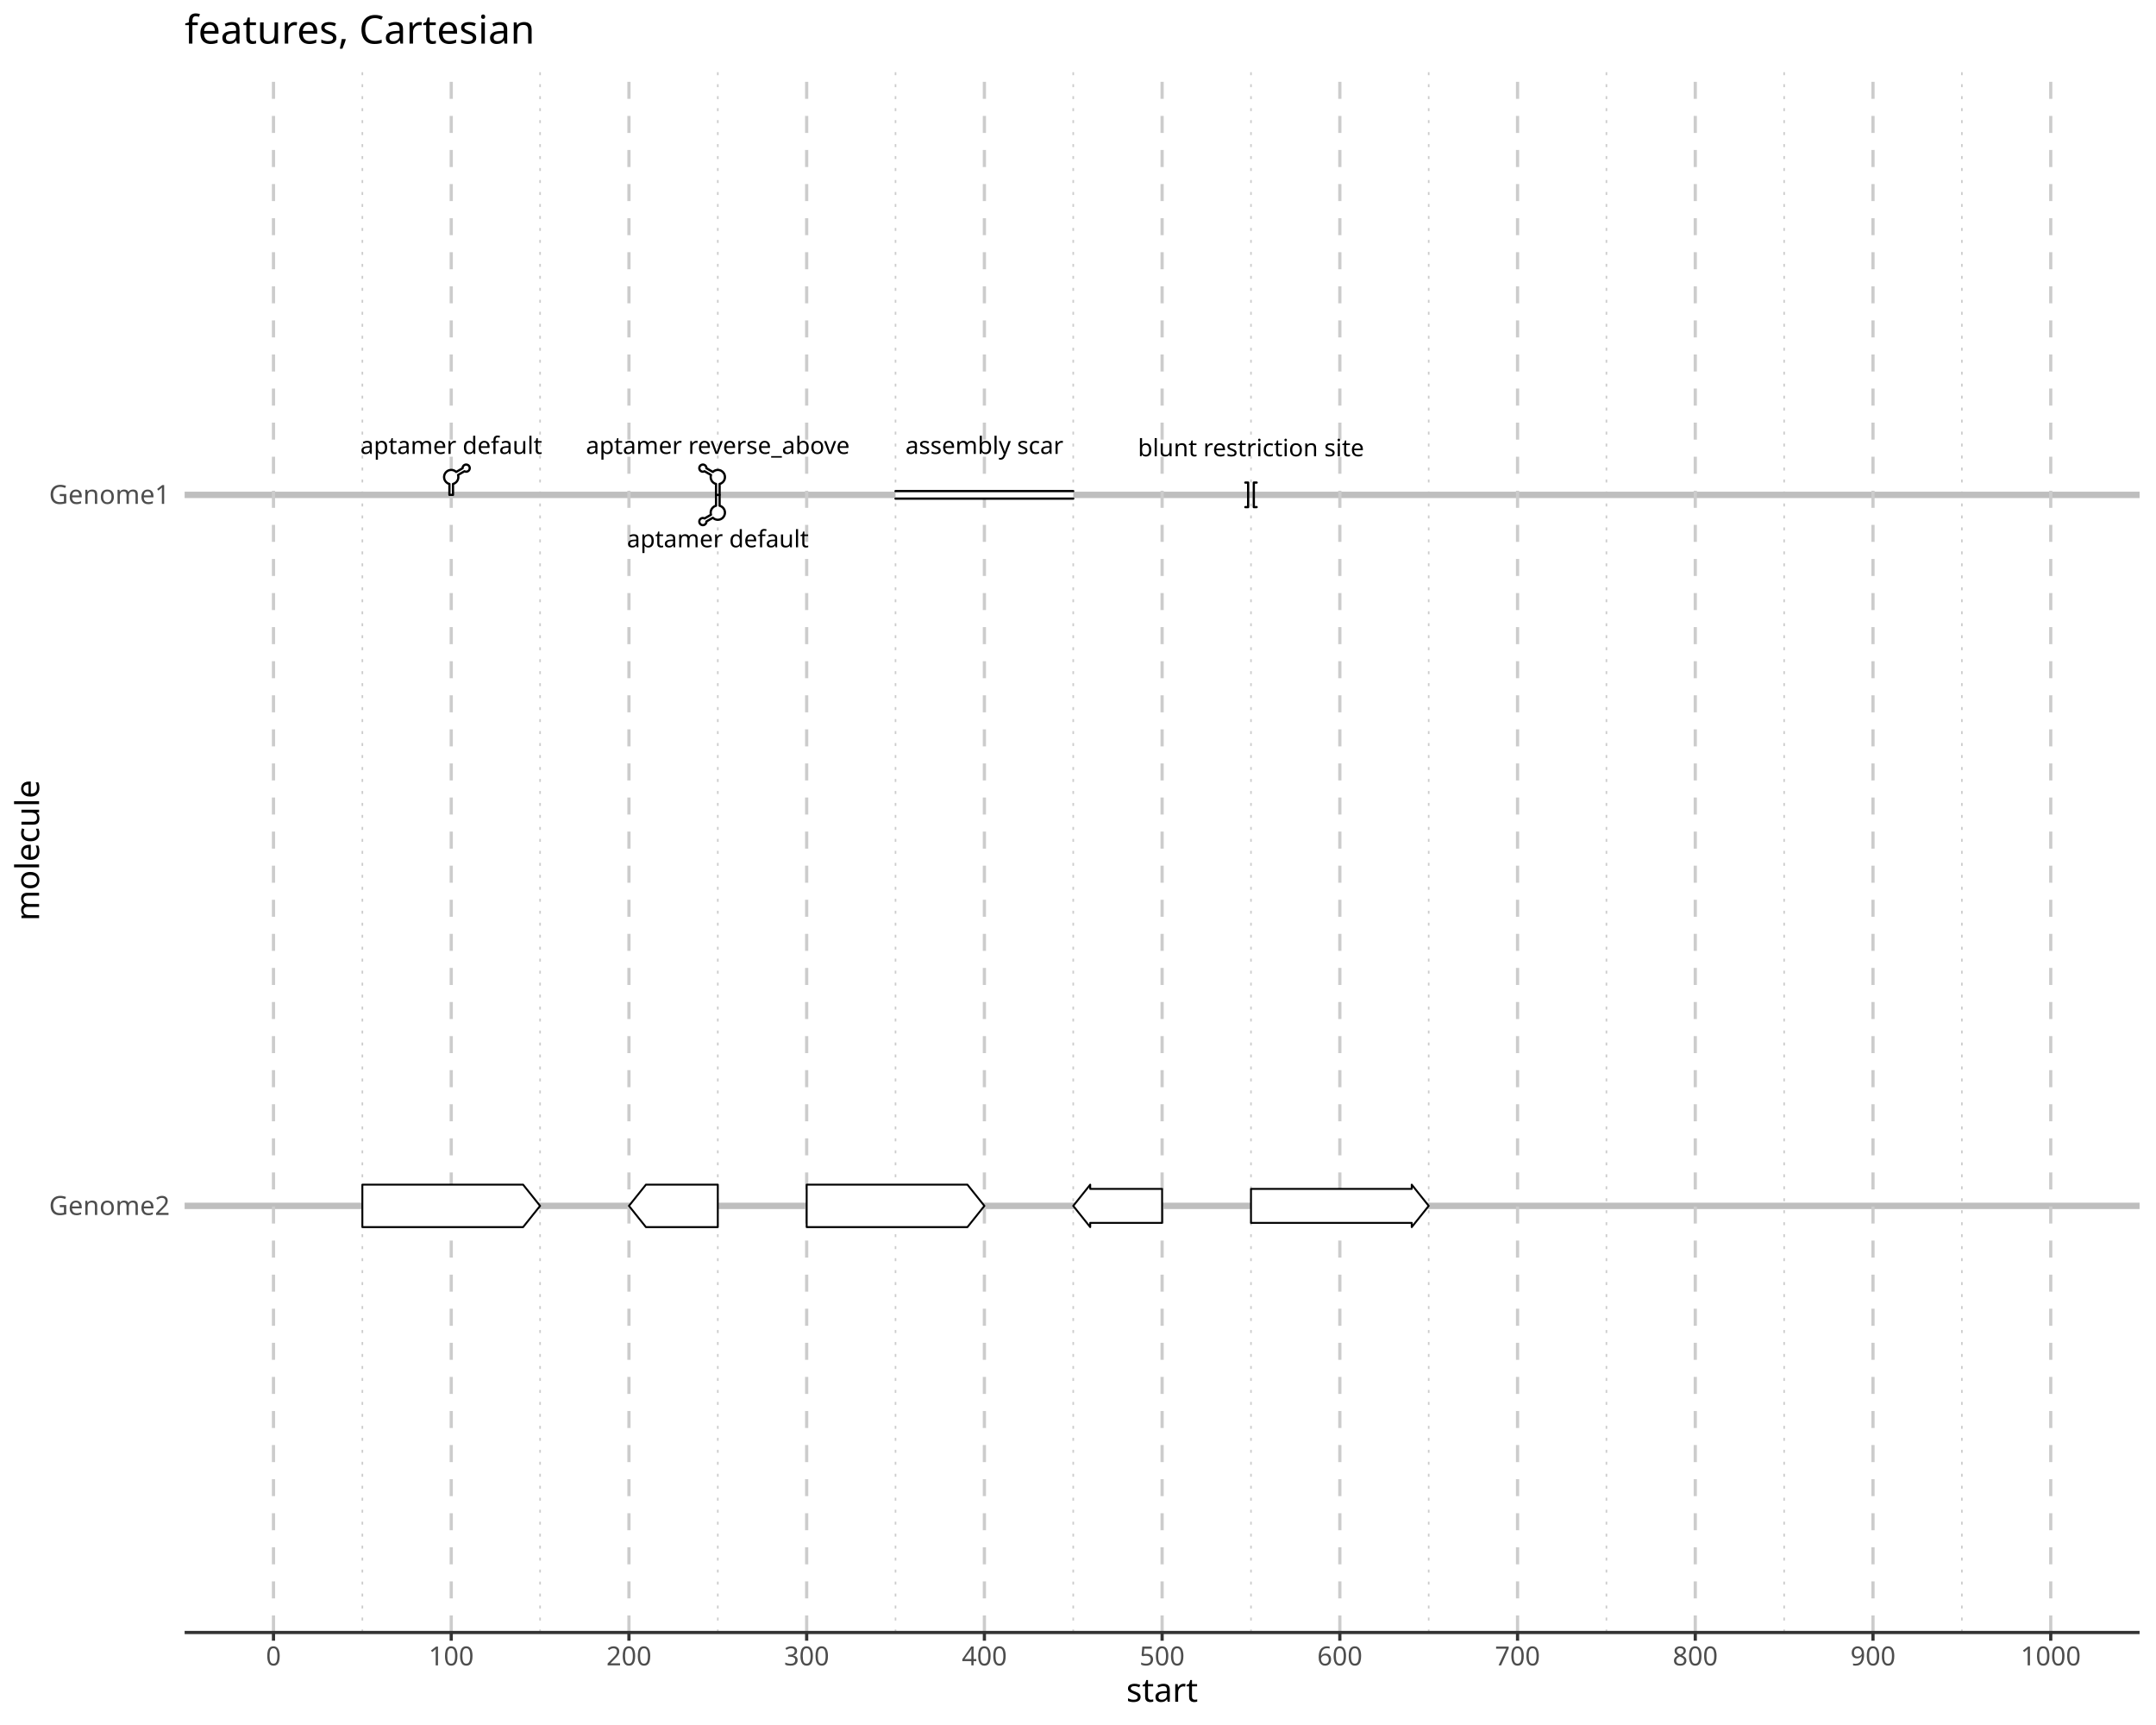
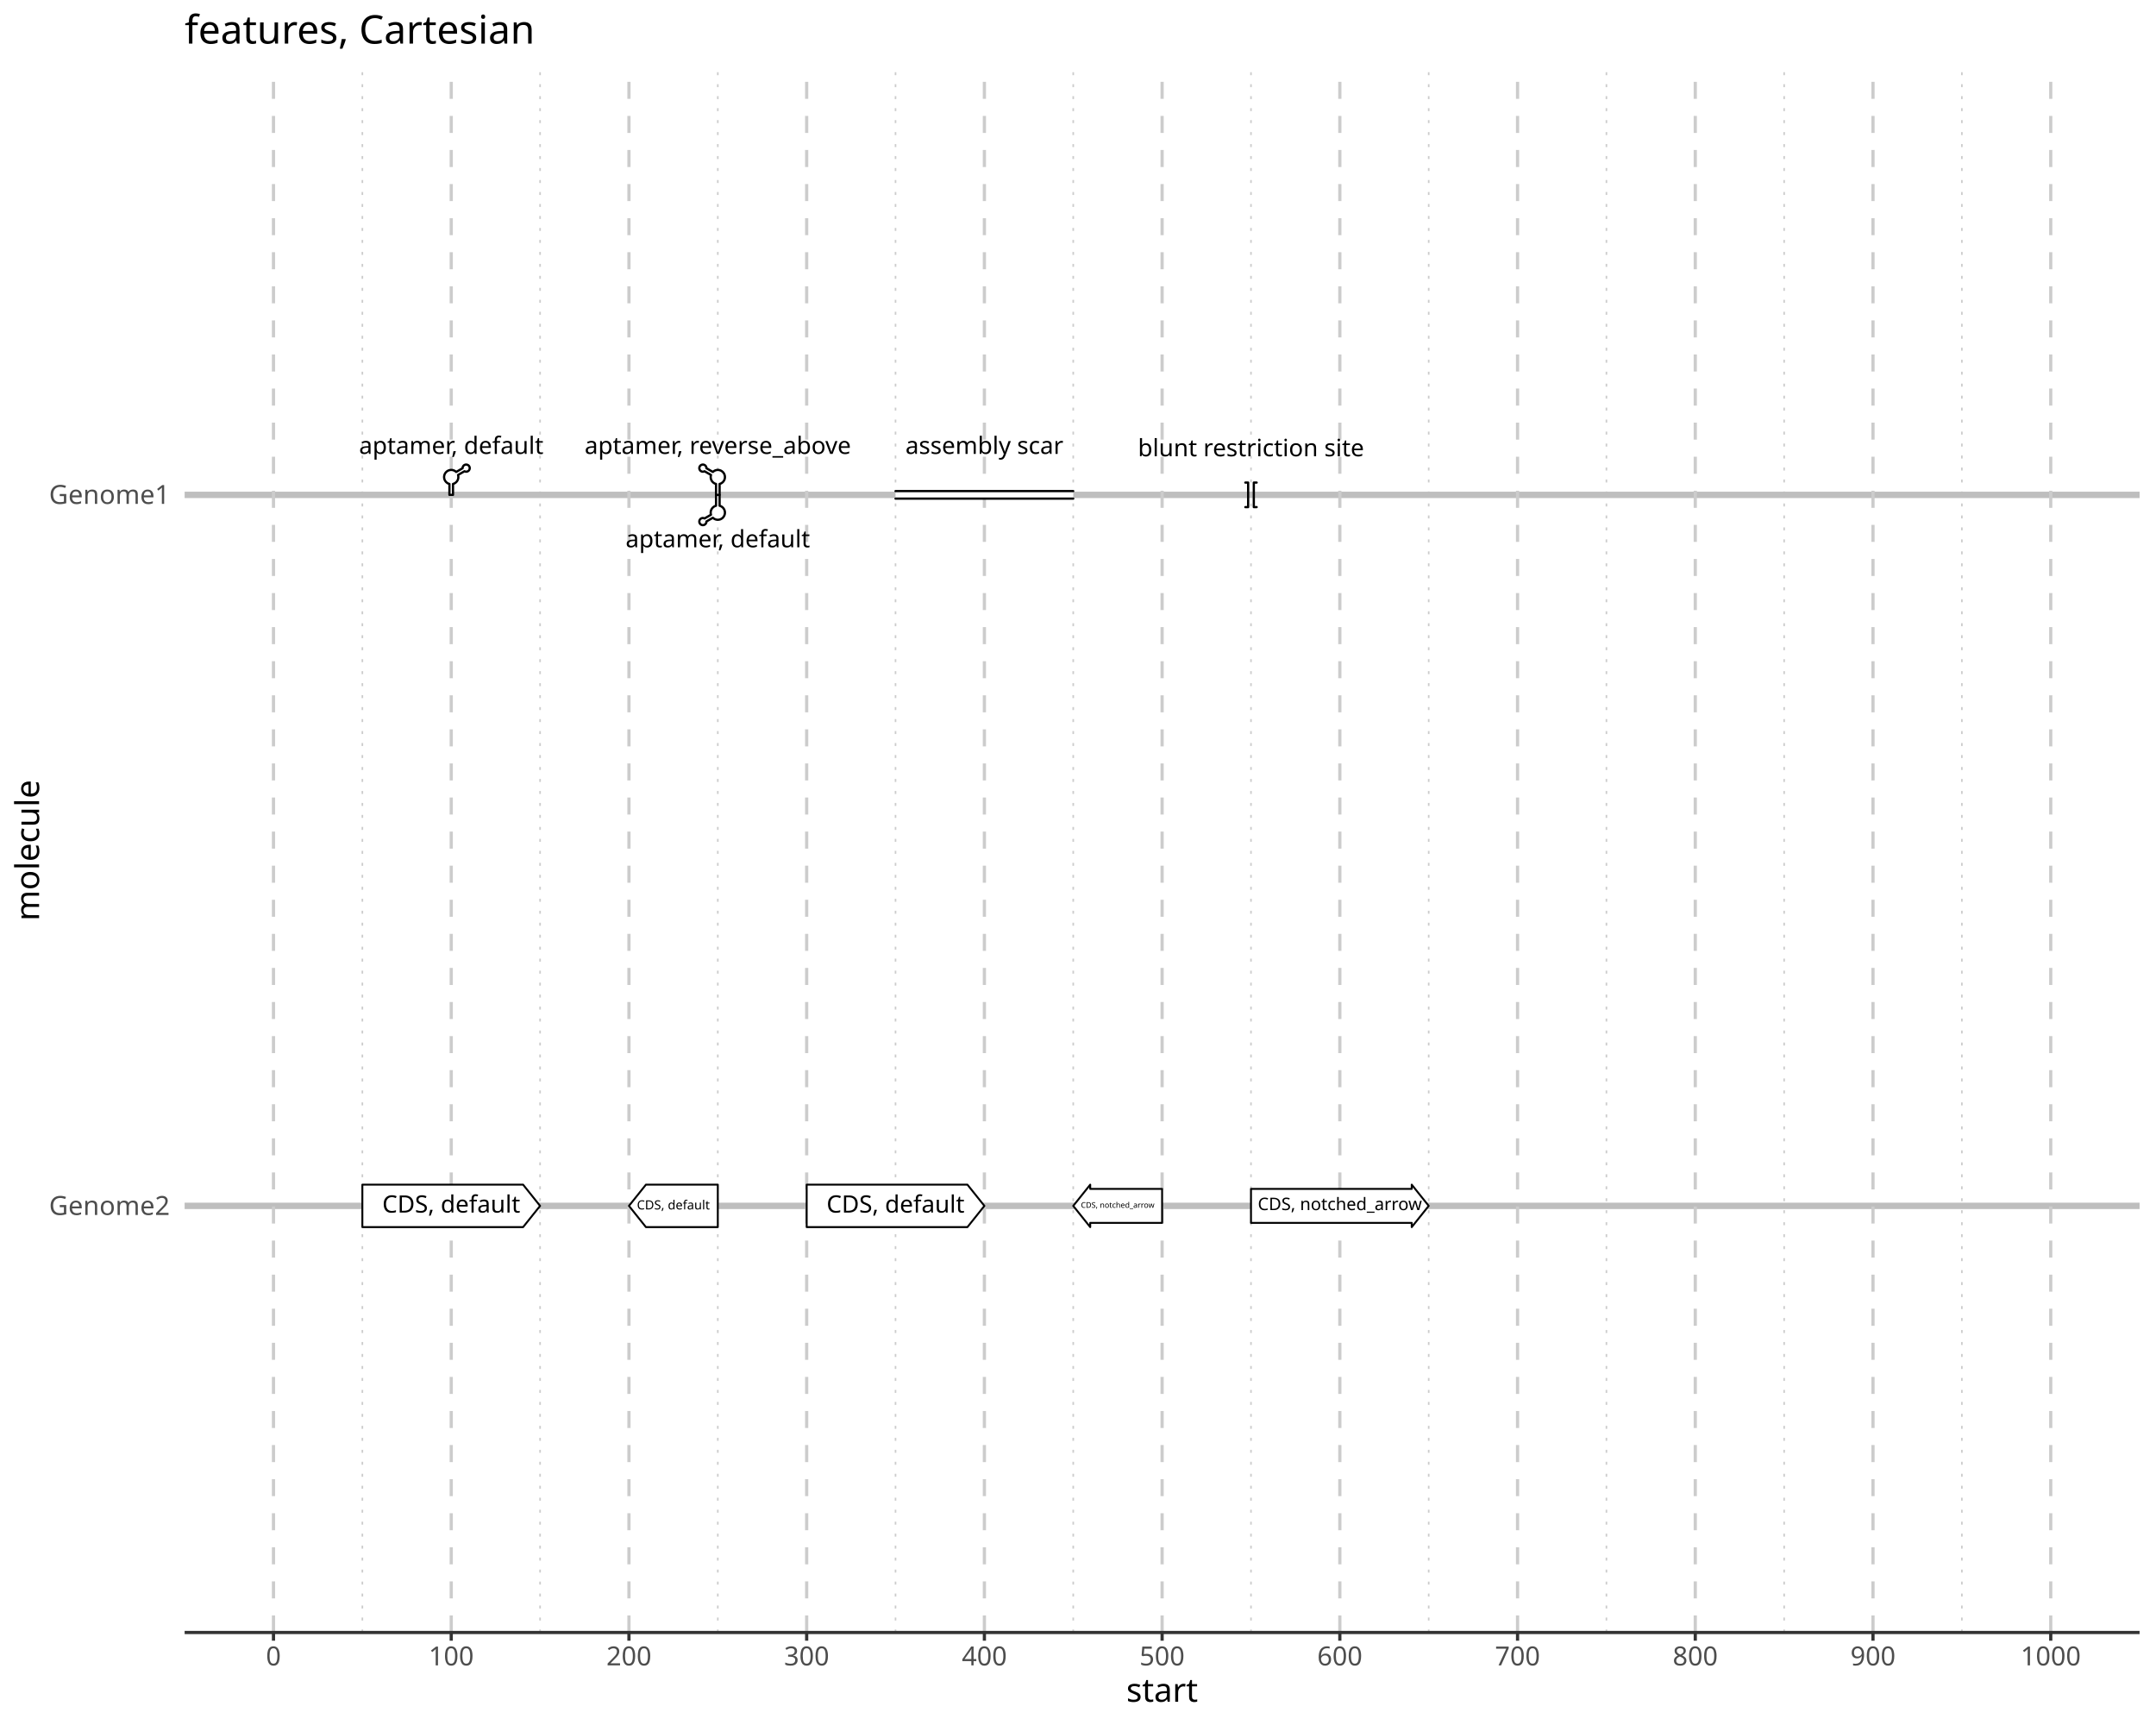
<svg xmlns="http://www.w3.org/2000/svg" class="svglite" data-engine-version="2.0" width="720.00pt" height="576.00pt" viewBox="0 0 720.00 576.00">
  <defs>
    <style type="text/css">
    .svglite line, .svglite polyline, .svglite polygon, .svglite path, .svglite rect, .svglite circle {
      fill: none;
      stroke: #000000;
      stroke-linecap: round;
      stroke-linejoin: round;
      stroke-miterlimit: 10.00;
    }
  </style>
  </defs>
  <rect width="100%" height="100%" style="stroke: none; fill: #FFFFFF;" />
  <defs>
    <clipPath id="cpMC4wMHw3MjAuMDB8MC4wMHw1NzYuMDA=">
      <rect x="0.00" y="0.00" width="720.00" height="576.00" />
    </clipPath>
  </defs>
  <g clip-path="url(#cpMC4wMHw3MjAuMDB8MC4wMHw1NzYuMDA=)">
    <rect x="0.00" y="0.00" width="720.00" height="576.00" style="stroke-width: 1.07; stroke: #FFFFFF; fill: #FFFFFF;" />
  </g>
  <defs>
    <clipPath id="cpNjEuNjZ8NzE0LjUyfDIyLjc4fDU0NS4xMQ==">
      <rect x="61.66" y="22.78" width="652.86" height="522.33" />
    </clipPath>
  </defs>
  <g clip-path="url(#cpNjEuNjZ8NzE0LjUyfDIyLjc4fDU0NS4xMQ==)">
    <polyline points="121.01,545.11 121.01,22.78 " style="stroke-width: 0.53; stroke: #CCCCCC; stroke-dasharray: 1.00,3.00; stroke-linecap: butt;" />
    <polyline points="180.36,545.11 180.36,22.78 " style="stroke-width: 0.53; stroke: #CCCCCC; stroke-dasharray: 1.00,3.00; stroke-linecap: butt;" />
    <polyline points="239.71,545.11 239.71,22.78 " style="stroke-width: 0.53; stroke: #CCCCCC; stroke-dasharray: 1.00,3.00; stroke-linecap: butt;" />
    <polyline points="299.06,545.11 299.06,22.78 " style="stroke-width: 0.53; stroke: #CCCCCC; stroke-dasharray: 1.00,3.00; stroke-linecap: butt;" />
    <polyline points="358.41,545.11 358.41,22.78 " style="stroke-width: 0.53; stroke: #CCCCCC; stroke-dasharray: 1.00,3.00; stroke-linecap: butt;" />
    <polyline points="417.77,545.11 417.77,22.78 " style="stroke-width: 0.53; stroke: #CCCCCC; stroke-dasharray: 1.00,3.00; stroke-linecap: butt;" />
    <polyline points="477.12,545.11 477.12,22.78 " style="stroke-width: 0.53; stroke: #CCCCCC; stroke-dasharray: 1.00,3.00; stroke-linecap: butt;" />
    <polyline points="536.47,545.11 536.47,22.78 " style="stroke-width: 0.53; stroke: #CCCCCC; stroke-dasharray: 1.00,3.00; stroke-linecap: butt;" />
    <polyline points="595.82,545.11 595.82,22.78 " style="stroke-width: 0.53; stroke: #CCCCCC; stroke-dasharray: 1.00,3.00; stroke-linecap: butt;" />
    <polyline points="655.17,545.11 655.17,22.78 " style="stroke-width: 0.53; stroke: #CCCCCC; stroke-dasharray: 1.00,3.00; stroke-linecap: butt;" />
    <polyline points="61.66,402.66 714.52,402.66 " style="stroke-width: 2.13; stroke: #BEBEBE; stroke-linecap: butt;" />
    <polyline points="61.66,165.24 714.52,165.24 " style="stroke-width: 2.13; stroke: #BEBEBE; stroke-linecap: butt;" />
    <polyline points="91.33,545.11 91.33,22.78 " style="stroke-width: 1.07; stroke: #CCCCCC; stroke-dasharray: 5.69,5.69; stroke-linecap: butt;" />
    <polyline points="150.69,545.11 150.69,22.78 " style="stroke-width: 1.07; stroke: #CCCCCC; stroke-dasharray: 5.69,5.69; stroke-linecap: butt;" />
    <polyline points="210.04,545.11 210.04,22.78 " style="stroke-width: 1.07; stroke: #CCCCCC; stroke-dasharray: 5.69,5.69; stroke-linecap: butt;" />
    <polyline points="269.39,545.11 269.39,22.78 " style="stroke-width: 1.07; stroke: #CCCCCC; stroke-dasharray: 5.69,5.69; stroke-linecap: butt;" />
    <polyline points="328.74,545.11 328.74,22.78 " style="stroke-width: 1.07; stroke: #CCCCCC; stroke-dasharray: 5.69,5.69; stroke-linecap: butt;" />
    <polyline points="388.09,545.11 388.09,22.78 " style="stroke-width: 1.07; stroke: #CCCCCC; stroke-dasharray: 5.69,5.69; stroke-linecap: butt;" />
    <polyline points="447.44,545.11 447.44,22.78 " style="stroke-width: 1.07; stroke: #CCCCCC; stroke-dasharray: 5.69,5.69; stroke-linecap: butt;" />
    <polyline points="506.79,545.11 506.79,22.78 " style="stroke-width: 1.07; stroke: #CCCCCC; stroke-dasharray: 5.69,5.69; stroke-linecap: butt;" />
    <polyline points="566.14,545.11 566.14,22.78 " style="stroke-width: 1.07; stroke: #CCCCCC; stroke-dasharray: 5.69,5.69; stroke-linecap: butt;" />
    <polyline points="625.49,545.11 625.49,22.78 " style="stroke-width: 1.07; stroke: #CCCCCC; stroke-dasharray: 5.69,5.69; stroke-linecap: butt;" />
    <polyline points="684.85,545.11 684.85,22.78 " style="stroke-width: 1.07; stroke: #CCCCCC; stroke-dasharray: 5.69,5.69; stroke-linecap: butt;" />
    <polygon points="151.28,165.24 151.28,161.59 151.28,161.59 151.39,161.56 151.49,161.53 151.59,161.49 151.69,161.45 151.78,161.40 151.88,161.35 151.97,161.29 152.06,161.23 152.14,161.17 152.22,161.10 152.30,161.03 152.38,160.96 152.45,160.88 152.52,160.80 152.59,160.72 152.65,160.63 152.71,160.54 152.76,160.45 152.81,160.36 152.86,160.26 152.90,160.16 152.94,160.06 152.97,159.95 153.00,159.85 153.02,159.74 153.04,159.63 153.05,159.52 153.06,159.41 153.06,159.30 153.06,159.30 153.06,159.27 153.06,159.25 153.06,159.22 153.06,159.20 153.06,159.17 153.06,159.15 153.06,159.12 153.05,159.10 153.05,159.07 153.05,159.05 153.05,159.02 153.04,159.00 153.04,158.98 153.04,158.95 153.03,158.93 153.03,158.90 153.03,158.88 153.02,158.86 153.02,158.83 153.01,158.81 153.01,158.79 153.00,158.76 153.00,158.74 152.99,158.72 152.99,158.69 152.98,158.67 152.97,158.65 152.97,158.62 152.96,158.60 155.11,157.36 155.11,157.36 155.13,157.36 155.15,157.37 155.17,157.38 155.19,157.39 155.20,157.40 155.22,157.41 155.24,157.41 155.26,157.42 155.28,157.43 155.30,157.44 155.31,157.44 155.33,157.45 155.35,157.45 155.37,157.46 155.39,157.46 155.41,157.47 155.43,157.47 155.45,157.48 155.47,157.48 155.49,157.49 155.51,157.49 155.53,157.49 155.55,157.49 155.57,157.50 155.59,157.50 155.61,157.50 155.63,157.50 155.65,157.50 155.67,157.50 155.67,157.50 155.74,157.50 155.81,157.49 155.87,157.48 155.94,157.47 156.00,157.46 156.06,157.44 156.12,157.41 156.18,157.39 156.24,157.36 156.29,157.33 156.35,157.29 156.40,157.26 156.45,157.22 156.49,157.18 156.54,157.13 156.58,157.08 156.62,157.04 156.66,156.98 156.69,156.93 156.72,156.88 156.75,156.82 156.78,156.76 156.80,156.70 156.82,156.64 156.83,156.58 156.85,156.51 156.86,156.45 156.86,156.38 156.86,156.31 156.86,156.31 156.86,156.25 156.86,156.18 156.85,156.11 156.83,156.05 156.82,155.99 156.80,155.93 156.78,155.87 156.75,155.81 156.72,155.75 156.69,155.70 156.66,155.64 156.62,155.59 156.58,155.54 156.54,155.50 156.49,155.45 156.45,155.41 156.40,155.37 156.35,155.33 156.29,155.30 156.24,155.27 156.18,155.24 156.12,155.21 156.06,155.19 156.00,155.17 155.94,155.15 155.87,155.14 155.81,155.13 155.74,155.13 155.67,155.12 155.67,155.12 155.61,155.13 155.54,155.13 155.48,155.14 155.41,155.15 155.35,155.17 155.29,155.19 155.23,155.21 155.17,155.24 155.11,155.27 155.06,155.30 155.00,155.33 154.95,155.37 154.90,155.41 154.86,155.45 154.81,155.50 154.77,155.54 154.73,155.59 154.69,155.64 154.66,155.70 154.63,155.75 154.60,155.81 154.57,155.87 154.55,155.93 154.53,155.99 154.52,156.05 154.50,156.11 154.49,156.18 154.49,156.25 154.49,156.31 154.49,156.31 154.49,156.31 154.49,156.32 154.49,156.32 154.49,156.32 154.49,156.32 154.49,156.32 154.49,156.32 154.49,156.32 154.49,156.32 154.49,156.32 154.49,156.33 154.49,156.33 154.49,156.33 154.49,156.33 154.49,156.33 154.49,156.33 154.49,156.33 154.49,156.33 154.49,156.33 154.49,156.33 154.49,156.34 154.49,156.34 154.49,156.34 154.49,156.34 154.49,156.34 154.49,156.34 154.49,156.34 154.49,156.34 154.49,156.34 152.34,157.59 152.34,157.59 152.29,157.55 152.25,157.50 152.20,157.46 152.15,157.43 152.10,157.39 152.05,157.35 152.00,157.32 151.95,157.28 151.90,157.25 151.84,157.22 151.79,157.19 151.73,157.16 151.68,157.14 151.62,157.11 151.56,157.09 151.50,157.06 151.44,157.04 151.38,157.02 151.32,157.01 151.26,156.99 151.20,156.97 151.14,156.96 151.08,156.95 151.01,156.94 150.95,156.93 150.88,156.93 150.82,156.92 150.75,156.92 150.69,156.92 150.69,156.92 150.55,156.92 150.42,156.93 150.29,156.95 150.16,156.98 150.03,157.01 149.91,157.05 149.79,157.09 149.67,157.14 149.56,157.20 149.45,157.26 149.34,157.33 149.24,157.41 149.14,157.49 149.05,157.57 148.96,157.66 148.88,157.75 148.80,157.85 148.72,157.95 148.66,158.06 148.59,158.17 148.53,158.28 148.48,158.40 148.44,158.52 148.40,158.64 148.37,158.77 148.34,158.90 148.32,159.03 148.31,159.16 148.31,159.30 148.31,159.30 148.31,159.41 148.32,159.52 148.33,159.63 148.35,159.74 148.37,159.85 148.40,159.96 148.43,160.06 148.47,160.16 148.51,160.26 148.56,160.36 148.61,160.45 148.66,160.54 148.72,160.63 148.78,160.72 148.85,160.80 148.92,160.88 148.99,160.96 149.07,161.03 149.15,161.10 149.23,161.17 149.31,161.23 149.40,161.29 149.49,161.35 149.59,161.40 149.68,161.45 149.78,161.49 149.88,161.53 149.99,161.56 150.09,161.59 150.09,165.24 " style="stroke-width: 0.75; fill: #FFFFFF;" />
    <polygon points="239.12,165.24 239.12,168.88 239.12,168.88 239.01,168.91 238.91,168.94 238.81,168.98 238.71,169.03 238.61,169.07 238.52,169.12 238.43,169.18 238.34,169.24 238.26,169.30 238.17,169.37 238.09,169.44 238.02,169.51 237.95,169.59 237.88,169.67 237.81,169.76 237.75,169.84 237.69,169.93 237.64,170.02 237.59,170.12 237.54,170.21 237.50,170.31 237.46,170.42 237.43,170.52 237.40,170.62 237.38,170.73 237.36,170.84 237.35,170.95 237.34,171.06 237.34,171.18 237.34,171.18 237.34,171.20 237.34,171.23 237.34,171.25 237.34,171.28 237.34,171.30 237.34,171.33 237.34,171.35 237.34,171.38 237.35,171.40 237.35,171.43 237.35,171.45 237.35,171.47 237.36,171.50 237.36,171.52 237.36,171.55 237.37,171.57 237.37,171.59 237.38,171.62 237.38,171.64 237.39,171.67 237.39,171.69 237.40,171.71 237.40,171.74 237.41,171.76 237.41,171.78 237.42,171.80 237.43,171.83 237.43,171.85 237.44,171.87 235.28,173.12 235.28,173.12 235.27,173.11 235.25,173.10 235.23,173.09 235.21,173.08 235.19,173.07 235.18,173.07 235.16,173.06 235.14,173.05 235.12,173.04 235.10,173.04 235.08,173.03 235.07,173.03 235.05,173.02 235.03,173.01 235.01,173.01 234.99,173.00 234.97,173.00 234.95,173.00 234.93,172.99 234.91,172.99 234.89,172.98 234.87,172.98 234.85,172.98 234.83,172.98 234.81,172.98 234.79,172.97 234.77,172.97 234.74,172.97 234.72,172.97 234.72,172.97 234.66,172.97 234.59,172.98 234.52,172.99 234.46,173.00 234.40,173.02 234.34,173.04 234.28,173.06 234.22,173.09 234.16,173.11 234.11,173.15 234.05,173.18 234.00,173.22 233.95,173.26 233.91,173.30 233.86,173.34 233.82,173.39 233.78,173.44 233.74,173.49 233.71,173.54 233.68,173.60 233.65,173.65 233.62,173.71 233.60,173.77 233.58,173.83 233.56,173.90 233.55,173.96 233.54,174.03 233.54,174.09 233.54,174.16 233.54,174.16 233.54,174.23 233.54,174.29 233.55,174.36 233.56,174.42 233.58,174.49 233.60,174.55 233.62,174.61 233.65,174.67 233.68,174.72 233.71,174.78 233.74,174.83 233.78,174.88 233.82,174.93 233.86,174.98 233.91,175.02 233.95,175.06 234.00,175.10 234.05,175.14 234.11,175.18 234.16,175.21 234.22,175.24 234.28,175.26 234.34,175.28 234.40,175.30 234.46,175.32 234.52,175.33 234.59,175.34 234.66,175.35 234.72,175.35 234.72,175.35 234.79,175.35 234.86,175.34 234.92,175.33 234.99,175.32 235.05,175.30 235.11,175.28 235.17,175.26 235.23,175.24 235.29,175.21 235.34,175.18 235.39,175.14 235.45,175.10 235.50,175.06 235.54,175.02 235.59,174.98 235.63,174.93 235.67,174.88 235.70,174.83 235.74,174.78 235.77,174.72 235.80,174.67 235.83,174.61 235.85,174.55 235.87,174.49 235.88,174.42 235.90,174.36 235.90,174.29 235.91,174.23 235.91,174.16 235.91,174.16 235.91,174.16 235.91,174.16 235.91,174.16 235.91,174.16 235.91,174.16 235.91,174.15 235.91,174.15 235.91,174.15 235.91,174.15 235.91,174.15 235.91,174.15 235.91,174.15 235.91,174.15 235.91,174.15 235.91,174.14 235.91,174.14 235.91,174.14 235.91,174.14 235.91,174.14 235.91,174.14 235.91,174.14 235.91,174.14 235.91,174.14 235.91,174.13 235.91,174.13 235.91,174.13 235.91,174.13 235.91,174.13 235.91,174.13 238.06,172.89 238.06,172.89 238.11,172.93 238.15,172.97 238.20,173.01 238.25,173.05 238.30,173.09 238.35,173.12 238.40,173.16 238.45,173.19 238.50,173.22 238.56,173.25 238.61,173.28 238.67,173.31 238.72,173.34 238.78,173.36 238.84,173.39 238.89,173.41 238.95,173.43 239.01,173.45 239.07,173.47 239.14,173.48 239.20,173.50 239.26,173.51 239.32,173.52 239.39,173.53 239.45,173.54 239.52,173.55 239.58,173.55 239.65,173.55 239.71,173.56 239.71,173.56 239.85,173.55 239.98,173.54 240.11,173.52 240.24,173.50 240.37,173.46 240.49,173.43 240.61,173.38 240.72,173.33 240.84,173.27 240.95,173.21 241.05,173.14 241.16,173.07 241.25,172.99 241.35,172.90 241.44,172.81 241.52,172.72 241.60,172.62 241.67,172.52 241.74,172.41 241.81,172.30 241.86,172.19 241.91,172.07 241.96,171.95 242.00,171.83 242.03,171.71 242.06,171.58 242.07,171.45 242.09,171.31 242.09,171.18 242.09,171.18 242.09,171.06 242.08,170.95 242.07,170.84 242.05,170.73 242.02,170.62 242.00,170.52 241.96,170.41 241.93,170.31 241.89,170.21 241.84,170.12 241.79,170.02 241.73,169.93 241.68,169.84 241.61,169.76 241.55,169.67 241.48,169.59 241.41,169.51 241.33,169.44 241.25,169.37 241.17,169.30 241.08,169.24 241.00,169.18 240.90,169.12 240.81,169.07 240.71,169.03 240.62,168.98 240.51,168.94 240.41,168.91 240.31,168.88 240.31,165.24 " style="stroke-width: 0.75; fill: #FFFFFF;" />
-     <text x="150.69" y="151.57" text-anchor="middle" style="font-size: 8.00px; font-family: sans;" textLength="55.59px" lengthAdjust="spacingAndGlyphs">aptamer default</text>
-     <text x="239.71" y="182.75" text-anchor="middle" style="font-size: 8.00px; font-family: sans;" textLength="55.59px" lengthAdjust="spacingAndGlyphs">aptamer default</text>
+     <text x="150.69" y="151.57" text-anchor="middle" style="font-size: 8.00px; font-family: sans;" textLength="57.82px" lengthAdjust="spacingAndGlyphs">aptamer, default</text>
+     <text x="239.71" y="182.75" text-anchor="middle" style="font-size: 8.00px; font-family: sans;" textLength="57.82px" lengthAdjust="spacingAndGlyphs">aptamer, default</text>
    <polygon points="239.12,165.24 239.12,161.59 239.12,161.59 239.01,161.56 238.91,161.53 238.81,161.49 238.71,161.45 238.61,161.40 238.52,161.35 238.43,161.29 238.34,161.23 238.26,161.17 238.17,161.10 238.09,161.03 238.02,160.96 237.95,160.88 237.88,160.80 237.81,160.72 237.75,160.63 237.69,160.54 237.64,160.45 237.59,160.36 237.54,160.26 237.50,160.16 237.46,160.06 237.43,159.95 237.40,159.85 237.38,159.74 237.36,159.63 237.35,159.52 237.34,159.41 237.34,159.30 237.34,159.30 237.34,159.27 237.34,159.25 237.34,159.22 237.34,159.20 237.34,159.17 237.34,159.15 237.34,159.12 237.34,159.10 237.35,159.07 237.35,159.05 237.35,159.02 237.35,159.00 237.36,158.98 237.36,158.95 237.36,158.93 237.37,158.90 237.37,158.88 237.38,158.86 237.38,158.83 237.39,158.81 237.39,158.79 237.40,158.76 237.40,158.74 237.41,158.72 237.41,158.69 237.42,158.67 237.43,158.65 237.43,158.62 237.44,158.60 235.28,157.36 235.28,157.36 235.27,157.36 235.25,157.37 235.23,157.38 235.21,157.39 235.19,157.40 235.18,157.41 235.16,157.41 235.14,157.42 235.12,157.43 235.10,157.44 235.08,157.44 235.07,157.45 235.05,157.45 235.03,157.46 235.01,157.46 234.99,157.47 234.97,157.47 234.95,157.48 234.93,157.48 234.91,157.49 234.89,157.49 234.87,157.49 234.85,157.49 234.83,157.50 234.81,157.50 234.79,157.50 234.77,157.50 234.74,157.50 234.72,157.50 234.72,157.50 234.66,157.50 234.59,157.49 234.52,157.48 234.46,157.47 234.40,157.46 234.34,157.44 234.28,157.41 234.22,157.39 234.16,157.36 234.11,157.33 234.05,157.29 234.00,157.26 233.95,157.22 233.91,157.18 233.86,157.13 233.82,157.08 233.78,157.04 233.74,156.98 233.71,156.93 233.68,156.88 233.65,156.82 233.62,156.76 233.60,156.70 233.58,156.64 233.56,156.58 233.55,156.51 233.54,156.45 233.54,156.38 233.54,156.31 233.54,156.31 233.54,156.25 233.54,156.18 233.55,156.11 233.56,156.05 233.58,155.99 233.60,155.93 233.62,155.87 233.65,155.81 233.68,155.75 233.71,155.70 233.74,155.64 233.78,155.59 233.82,155.54 233.86,155.50 233.91,155.45 233.95,155.41 234.00,155.37 234.05,155.33 234.11,155.30 234.16,155.27 234.22,155.24 234.28,155.21 234.34,155.19 234.40,155.17 234.46,155.15 234.52,155.14 234.59,155.13 234.66,155.13 234.72,155.12 234.72,155.12 234.79,155.13 234.86,155.13 234.92,155.14 234.99,155.15 235.05,155.17 235.11,155.19 235.17,155.21 235.23,155.24 235.29,155.27 235.34,155.30 235.39,155.33 235.45,155.37 235.50,155.41 235.54,155.45 235.59,155.50 235.63,155.54 235.67,155.59 235.70,155.64 235.74,155.70 235.77,155.75 235.80,155.81 235.83,155.87 235.85,155.93 235.87,155.99 235.88,156.05 235.90,156.11 235.90,156.18 235.91,156.25 235.91,156.31 235.91,156.31 235.91,156.31 235.91,156.32 235.91,156.32 235.91,156.32 235.91,156.32 235.91,156.32 235.91,156.32 235.91,156.32 235.91,156.32 235.91,156.32 235.91,156.33 235.91,156.33 235.91,156.33 235.91,156.33 235.91,156.33 235.91,156.33 235.91,156.33 235.91,156.33 235.91,156.33 235.91,156.33 235.91,156.34 235.91,156.34 235.91,156.34 235.91,156.34 235.91,156.34 235.91,156.34 235.91,156.34 235.91,156.34 235.91,156.34 238.06,157.59 238.06,157.59 238.11,157.55 238.15,157.50 238.20,157.46 238.25,157.43 238.30,157.39 238.35,157.35 238.40,157.32 238.45,157.28 238.50,157.25 238.56,157.22 238.61,157.19 238.67,157.16 238.72,157.14 238.78,157.11 238.84,157.09 238.89,157.06 238.95,157.04 239.01,157.02 239.07,157.01 239.14,156.99 239.20,156.97 239.26,156.96 239.32,156.95 239.39,156.94 239.45,156.93 239.52,156.93 239.58,156.92 239.65,156.92 239.71,156.92 239.71,156.92 239.85,156.92 239.98,156.93 240.11,156.95 240.24,156.98 240.37,157.01 240.49,157.05 240.61,157.09 240.72,157.14 240.84,157.20 240.95,157.26 241.05,157.33 241.16,157.41 241.25,157.49 241.35,157.57 241.44,157.66 241.52,157.75 241.60,157.85 241.67,157.95 241.74,158.06 241.81,158.17 241.86,158.28 241.91,158.40 241.96,158.52 242.00,158.64 242.03,158.77 242.06,158.90 242.07,159.03 242.09,159.16 242.09,159.30 242.09,159.30 242.09,159.41 242.08,159.52 242.07,159.63 242.05,159.74 242.02,159.85 242.00,159.96 241.96,160.06 241.93,160.16 241.89,160.26 241.84,160.36 241.79,160.45 241.73,160.54 241.68,160.63 241.61,160.72 241.55,160.80 241.48,160.88 241.41,160.96 241.33,161.03 241.25,161.10 241.17,161.17 241.08,161.23 241.00,161.29 240.90,161.35 240.81,161.40 240.71,161.45 240.62,161.49 240.51,161.53 240.41,161.56 240.31,161.59 240.31,165.24 " style="stroke-width: 0.75; fill: #FFFFFF;" />
-     <text x="239.71" y="151.57" text-anchor="middle" style="font-size: 8.00px; font-family: sans;" textLength="84.51px" lengthAdjust="spacingAndGlyphs">aptamer reverse_above</text>
+     <text x="239.71" y="151.57" text-anchor="middle" style="font-size: 8.00px; font-family: sans;" textLength="86.73px" lengthAdjust="spacingAndGlyphs">aptamer, reverse_above</text>
    <polygon points="299.06,166.50 358.41,166.50 358.41,163.98 299.06,163.98 " style="stroke-width: 0.75; stroke: none; fill: #FFFFFF;" />
    <polyline points="299.06,166.50 358.41,166.50 " style="stroke-width: 0.75;" />
    <polyline points="358.41,163.98 299.06,163.98 " style="stroke-width: 0.75;" />
    <text x="328.74" y="151.57" text-anchor="middle" style="font-size: 8.00px; font-family: sans;" textLength="51.14px" lengthAdjust="spacingAndGlyphs">assembly scar</text>
    <polyline points="415.88,169.33 416.82,169.33 416.82,161.14 415.88,161.14 " style="stroke-width: 0.75;" />
    <polyline points="419.66,169.33 418.71,169.33 418.71,161.14 419.66,161.14 " style="stroke-width: 0.75;" />
    <text x="417.77" y="152.36" text-anchor="middle" style="font-size: 8.00px; font-family: sans;" textLength="68.92px" lengthAdjust="spacingAndGlyphs">blunt restriction site</text>
    <polygon points="121.01,395.57 121.01,409.75 174.69,409.75 174.69,409.75 180.36,402.66 174.69,395.57 174.69,395.57 " style="stroke-width: 0.64; fill: #FFFFFF;" />
    <polygon points="239.71,395.57 239.71,409.75 215.71,409.75 215.71,409.75 210.04,402.66 215.71,395.57 215.71,395.57 " style="stroke-width: 0.64; fill: #FFFFFF;" />
    <polygon points="269.39,395.57 269.39,409.75 323.07,409.75 323.07,409.75 328.74,402.66 323.07,395.57 323.07,395.57 " style="stroke-width: 0.64; fill: #FFFFFF;" />
    <polygon points="388.09,396.99 388.09,408.33 364.08,408.33 364.08,409.75 358.41,402.66 364.08,395.57 364.08,396.99 " style="stroke-width: 0.64; fill: #FFFFFF;" />
    <polygon points="417.77,396.99 417.77,408.33 471.45,408.33 471.45,409.75 477.12,402.66 471.45,395.57 471.45,396.99 " style="stroke-width: 0.64; fill: #FFFFFF;" />
+     <text x="150.69" y="404.90" text-anchor="middle" style="font-size: 8.00px; font-family: sans;" textLength="45.36px" lengthAdjust="spacingAndGlyphs">CDS, default</text>
+     <text x="224.87" y="403.84" text-anchor="middle" style="font-size: 4.23px; font-family: sans;" textLength="24.01px" lengthAdjust="spacingAndGlyphs">CDS, default</text>
+     <text x="299.06" y="404.90" text-anchor="middle" style="font-size: 8.00px; font-family: sans;" textLength="45.36px" lengthAdjust="spacingAndGlyphs">CDS, default</text>
+     <text x="373.25" y="403.29" text-anchor="middle" style="font-size: 2.59px; font-family: sans;" textLength="24.01px" lengthAdjust="spacingAndGlyphs">CDS, notched_arrow</text>
+     <text x="447.44" y="404.07" text-anchor="middle" style="font-size: 5.78px; font-family: sans;" textLength="53.68px" lengthAdjust="spacingAndGlyphs">CDS, notched_arrow</text>
  </g>
  <g clip-path="url(#cpMC4wMHw3MjAuMDB8MC4wMHw1NzYuMDA=)">
    <text x="56.73" y="405.69" text-anchor="end" style="font-size: 8.80px; fill: #4D4D4D; font-family: sans;" textLength="38.65px" lengthAdjust="spacingAndGlyphs">Genome2</text>
    <text x="56.73" y="168.26" text-anchor="end" style="font-size: 8.80px; fill: #4D4D4D; font-family: sans;" textLength="38.65px" lengthAdjust="spacingAndGlyphs">Genome1</text>
    <polyline points="61.66,545.11 714.52,545.11 " style="stroke-width: 1.07; stroke: #333333; stroke-linecap: butt;" />
    <polyline points="91.33,547.85 91.33,545.11 " style="stroke-width: 1.07; stroke: #333333; stroke-linecap: butt;" />
    <polyline points="150.69,547.85 150.69,545.11 " style="stroke-width: 1.07; stroke: #333333; stroke-linecap: butt;" />
    <polyline points="210.04,547.85 210.04,545.11 " style="stroke-width: 1.07; stroke: #333333; stroke-linecap: butt;" />
    <polyline points="269.39,547.85 269.39,545.11 " style="stroke-width: 1.07; stroke: #333333; stroke-linecap: butt;" />
    <polyline points="328.74,547.85 328.74,545.11 " style="stroke-width: 1.07; stroke: #333333; stroke-linecap: butt;" />
    <polyline points="388.09,547.85 388.09,545.11 " style="stroke-width: 1.07; stroke: #333333; stroke-linecap: butt;" />
    <polyline points="447.44,547.85 447.44,545.11 " style="stroke-width: 1.07; stroke: #333333; stroke-linecap: butt;" />
    <polyline points="506.79,547.85 506.79,545.11 " style="stroke-width: 1.07; stroke: #333333; stroke-linecap: butt;" />
    <polyline points="566.14,547.85 566.14,545.11 " style="stroke-width: 1.07; stroke: #333333; stroke-linecap: butt;" />
    <polyline points="625.49,547.85 625.49,545.11 " style="stroke-width: 1.07; stroke: #333333; stroke-linecap: butt;" />
    <polyline points="684.85,547.85 684.85,545.11 " style="stroke-width: 1.07; stroke: #333333; stroke-linecap: butt;" />
    <text x="91.33" y="556.10" text-anchor="middle" style="font-size: 8.80px; fill: #4D4D4D; font-family: sans;" textLength="4.89px" lengthAdjust="spacingAndGlyphs">0</text>
    <text x="150.69" y="556.10" text-anchor="middle" style="font-size: 8.80px; fill: #4D4D4D; font-family: sans;" textLength="14.68px" lengthAdjust="spacingAndGlyphs">100</text>
    <text x="210.04" y="556.10" text-anchor="middle" style="font-size: 8.80px; fill: #4D4D4D; font-family: sans;" textLength="14.68px" lengthAdjust="spacingAndGlyphs">200</text>
    <text x="269.39" y="556.10" text-anchor="middle" style="font-size: 8.80px; fill: #4D4D4D; font-family: sans;" textLength="14.68px" lengthAdjust="spacingAndGlyphs">300</text>
    <text x="328.74" y="556.10" text-anchor="middle" style="font-size: 8.80px; fill: #4D4D4D; font-family: sans;" textLength="14.68px" lengthAdjust="spacingAndGlyphs">400</text>
    <text x="388.09" y="556.10" text-anchor="middle" style="font-size: 8.80px; fill: #4D4D4D; font-family: sans;" textLength="14.68px" lengthAdjust="spacingAndGlyphs">500</text>
    <text x="447.44" y="556.10" text-anchor="middle" style="font-size: 8.80px; fill: #4D4D4D; font-family: sans;" textLength="14.68px" lengthAdjust="spacingAndGlyphs">600</text>
    <text x="506.79" y="556.10" text-anchor="middle" style="font-size: 8.80px; fill: #4D4D4D; font-family: sans;" textLength="14.68px" lengthAdjust="spacingAndGlyphs">700</text>
    <text x="566.14" y="556.10" text-anchor="middle" style="font-size: 8.80px; fill: #4D4D4D; font-family: sans;" textLength="14.68px" lengthAdjust="spacingAndGlyphs">800</text>
    <text x="625.49" y="556.10" text-anchor="middle" style="font-size: 8.80px; fill: #4D4D4D; font-family: sans;" textLength="14.68px" lengthAdjust="spacingAndGlyphs">900</text>
    <text x="684.85" y="556.10" text-anchor="middle" style="font-size: 8.80px; fill: #4D4D4D; font-family: sans;" textLength="19.58px" lengthAdjust="spacingAndGlyphs">1000</text>
    <text x="388.09" y="568.24" text-anchor="middle" style="font-size: 11.00px; font-family: sans;" textLength="21.40px" lengthAdjust="spacingAndGlyphs">start</text>
    <text transform="translate(13.05,283.95) rotate(-90)" text-anchor="middle" style="font-size: 11.00px; font-family: sans;" textLength="44.03px" lengthAdjust="spacingAndGlyphs">molecule</text>
    <text x="61.66" y="14.56" style="font-size: 13.20px; font-family: sans;" textLength="111.54px" lengthAdjust="spacingAndGlyphs">features, Cartesian</text>
  </g>
</svg>
